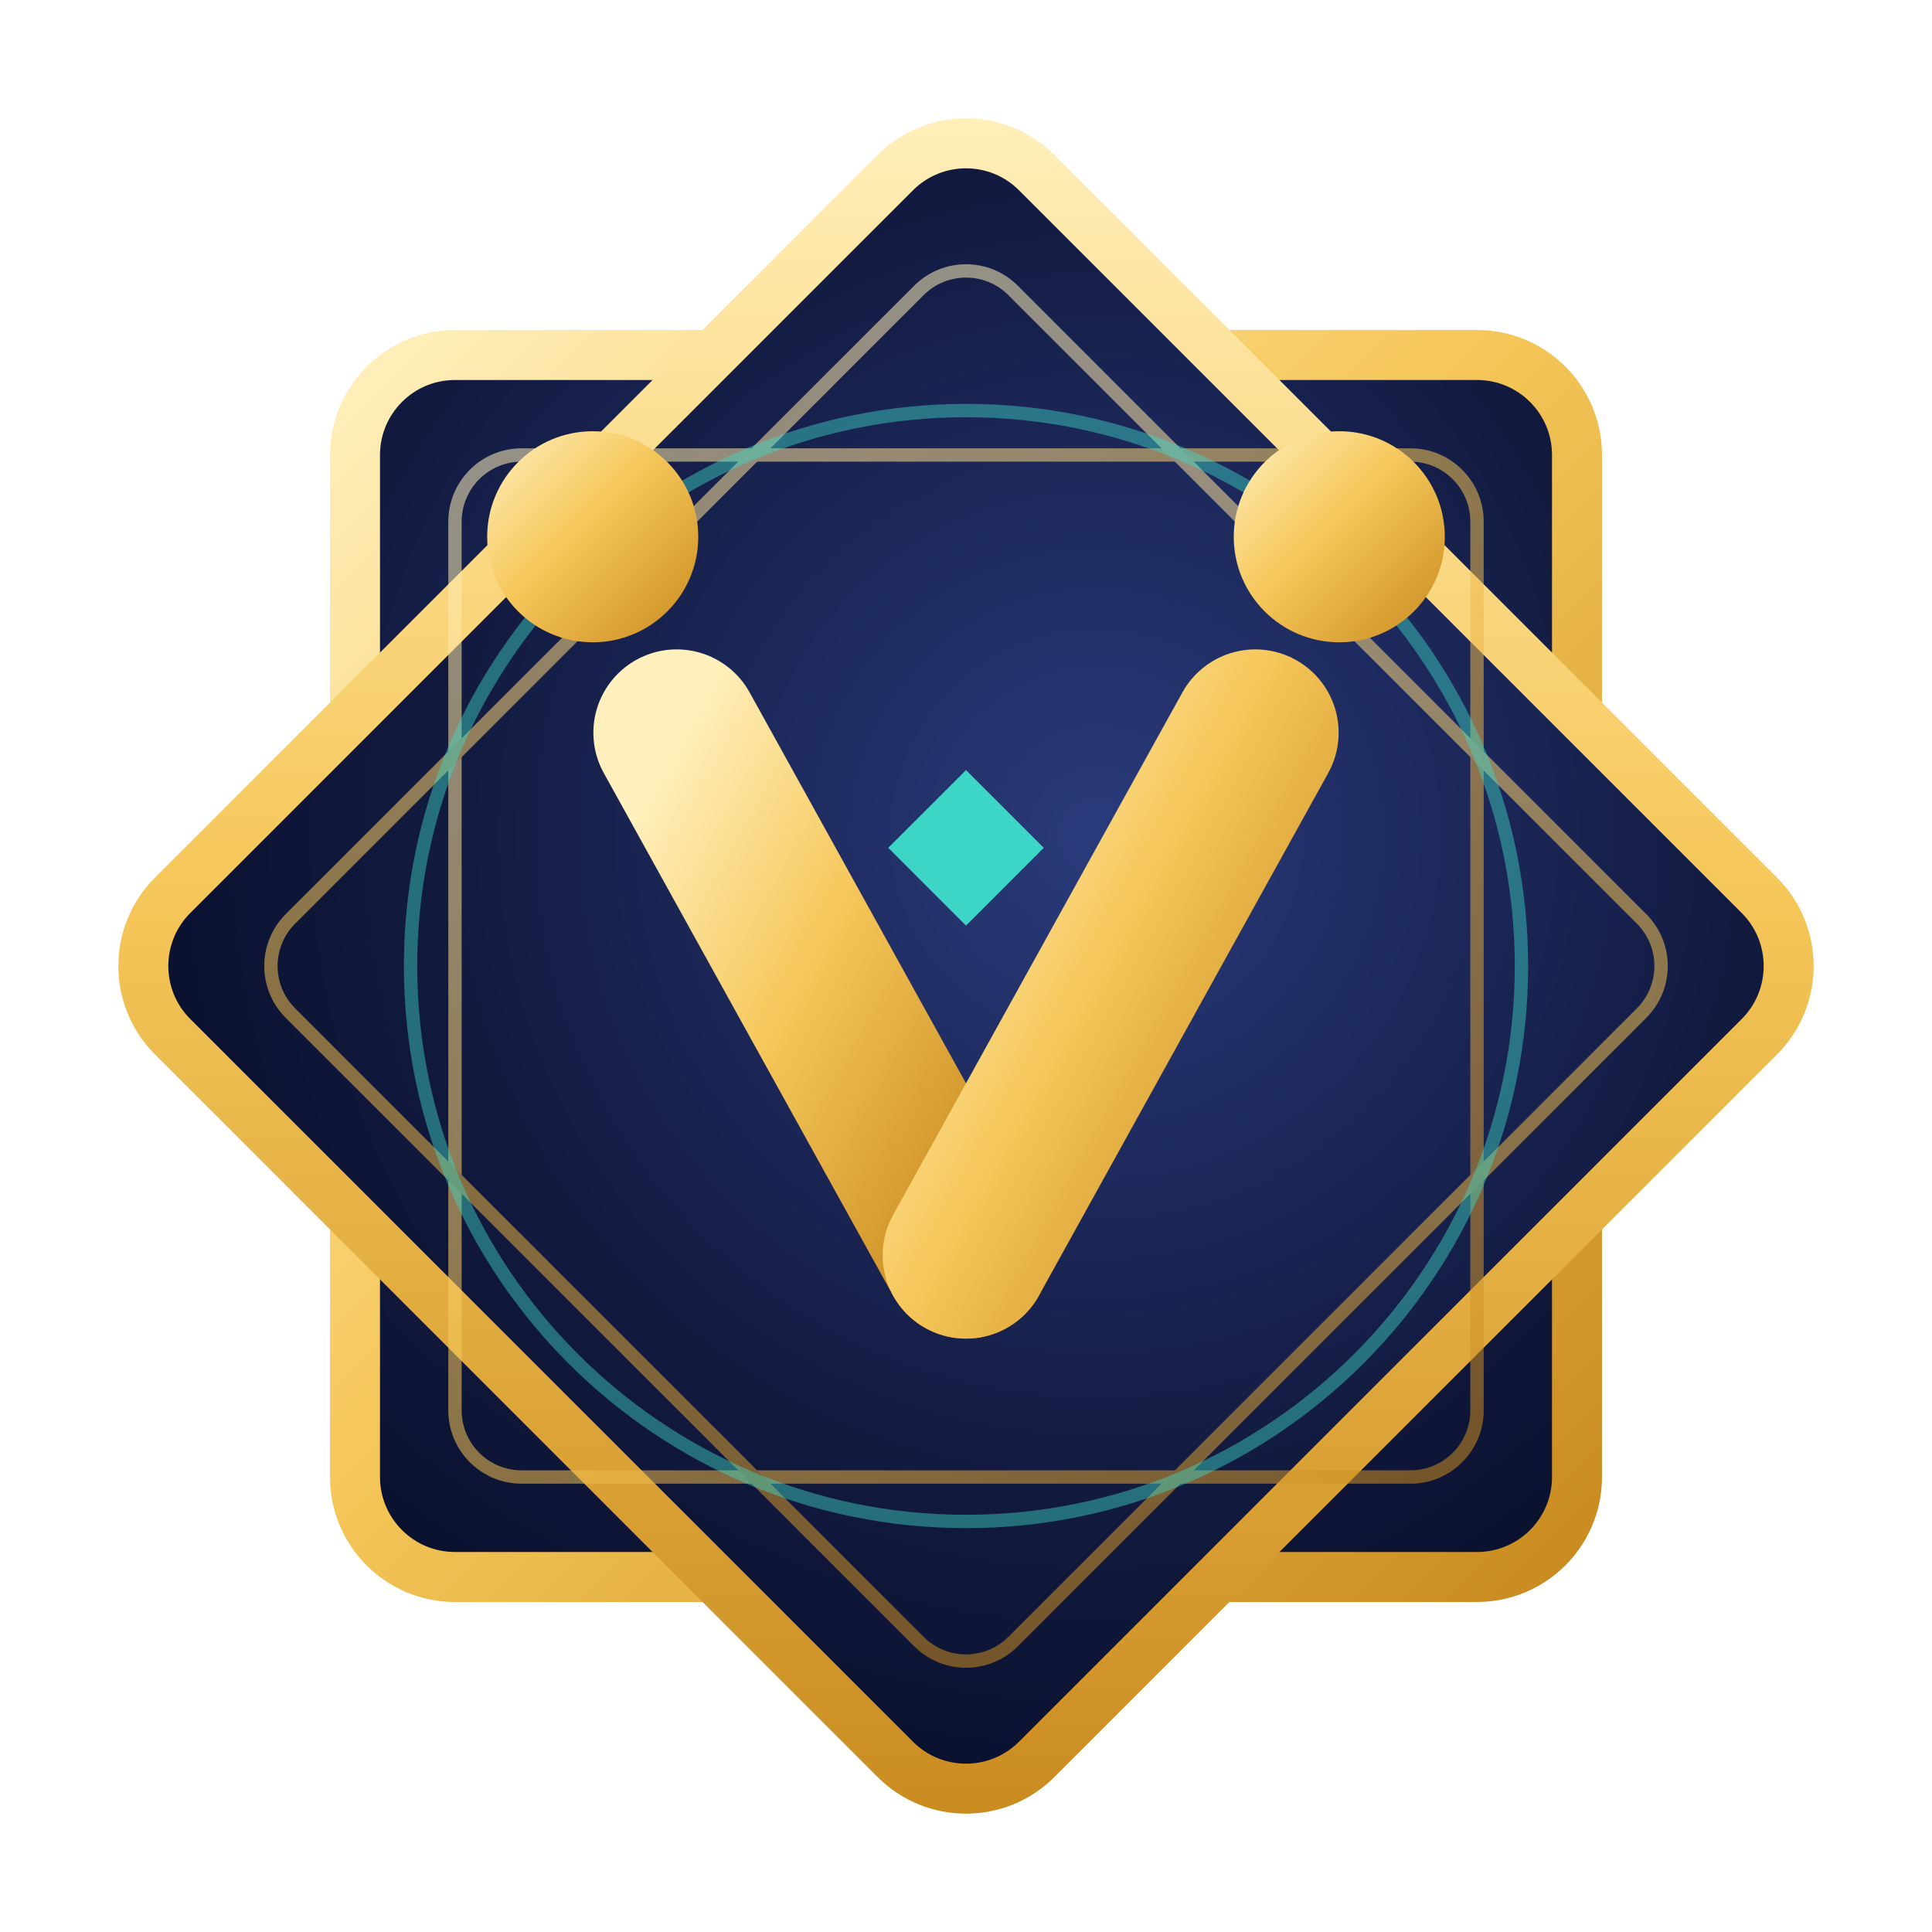
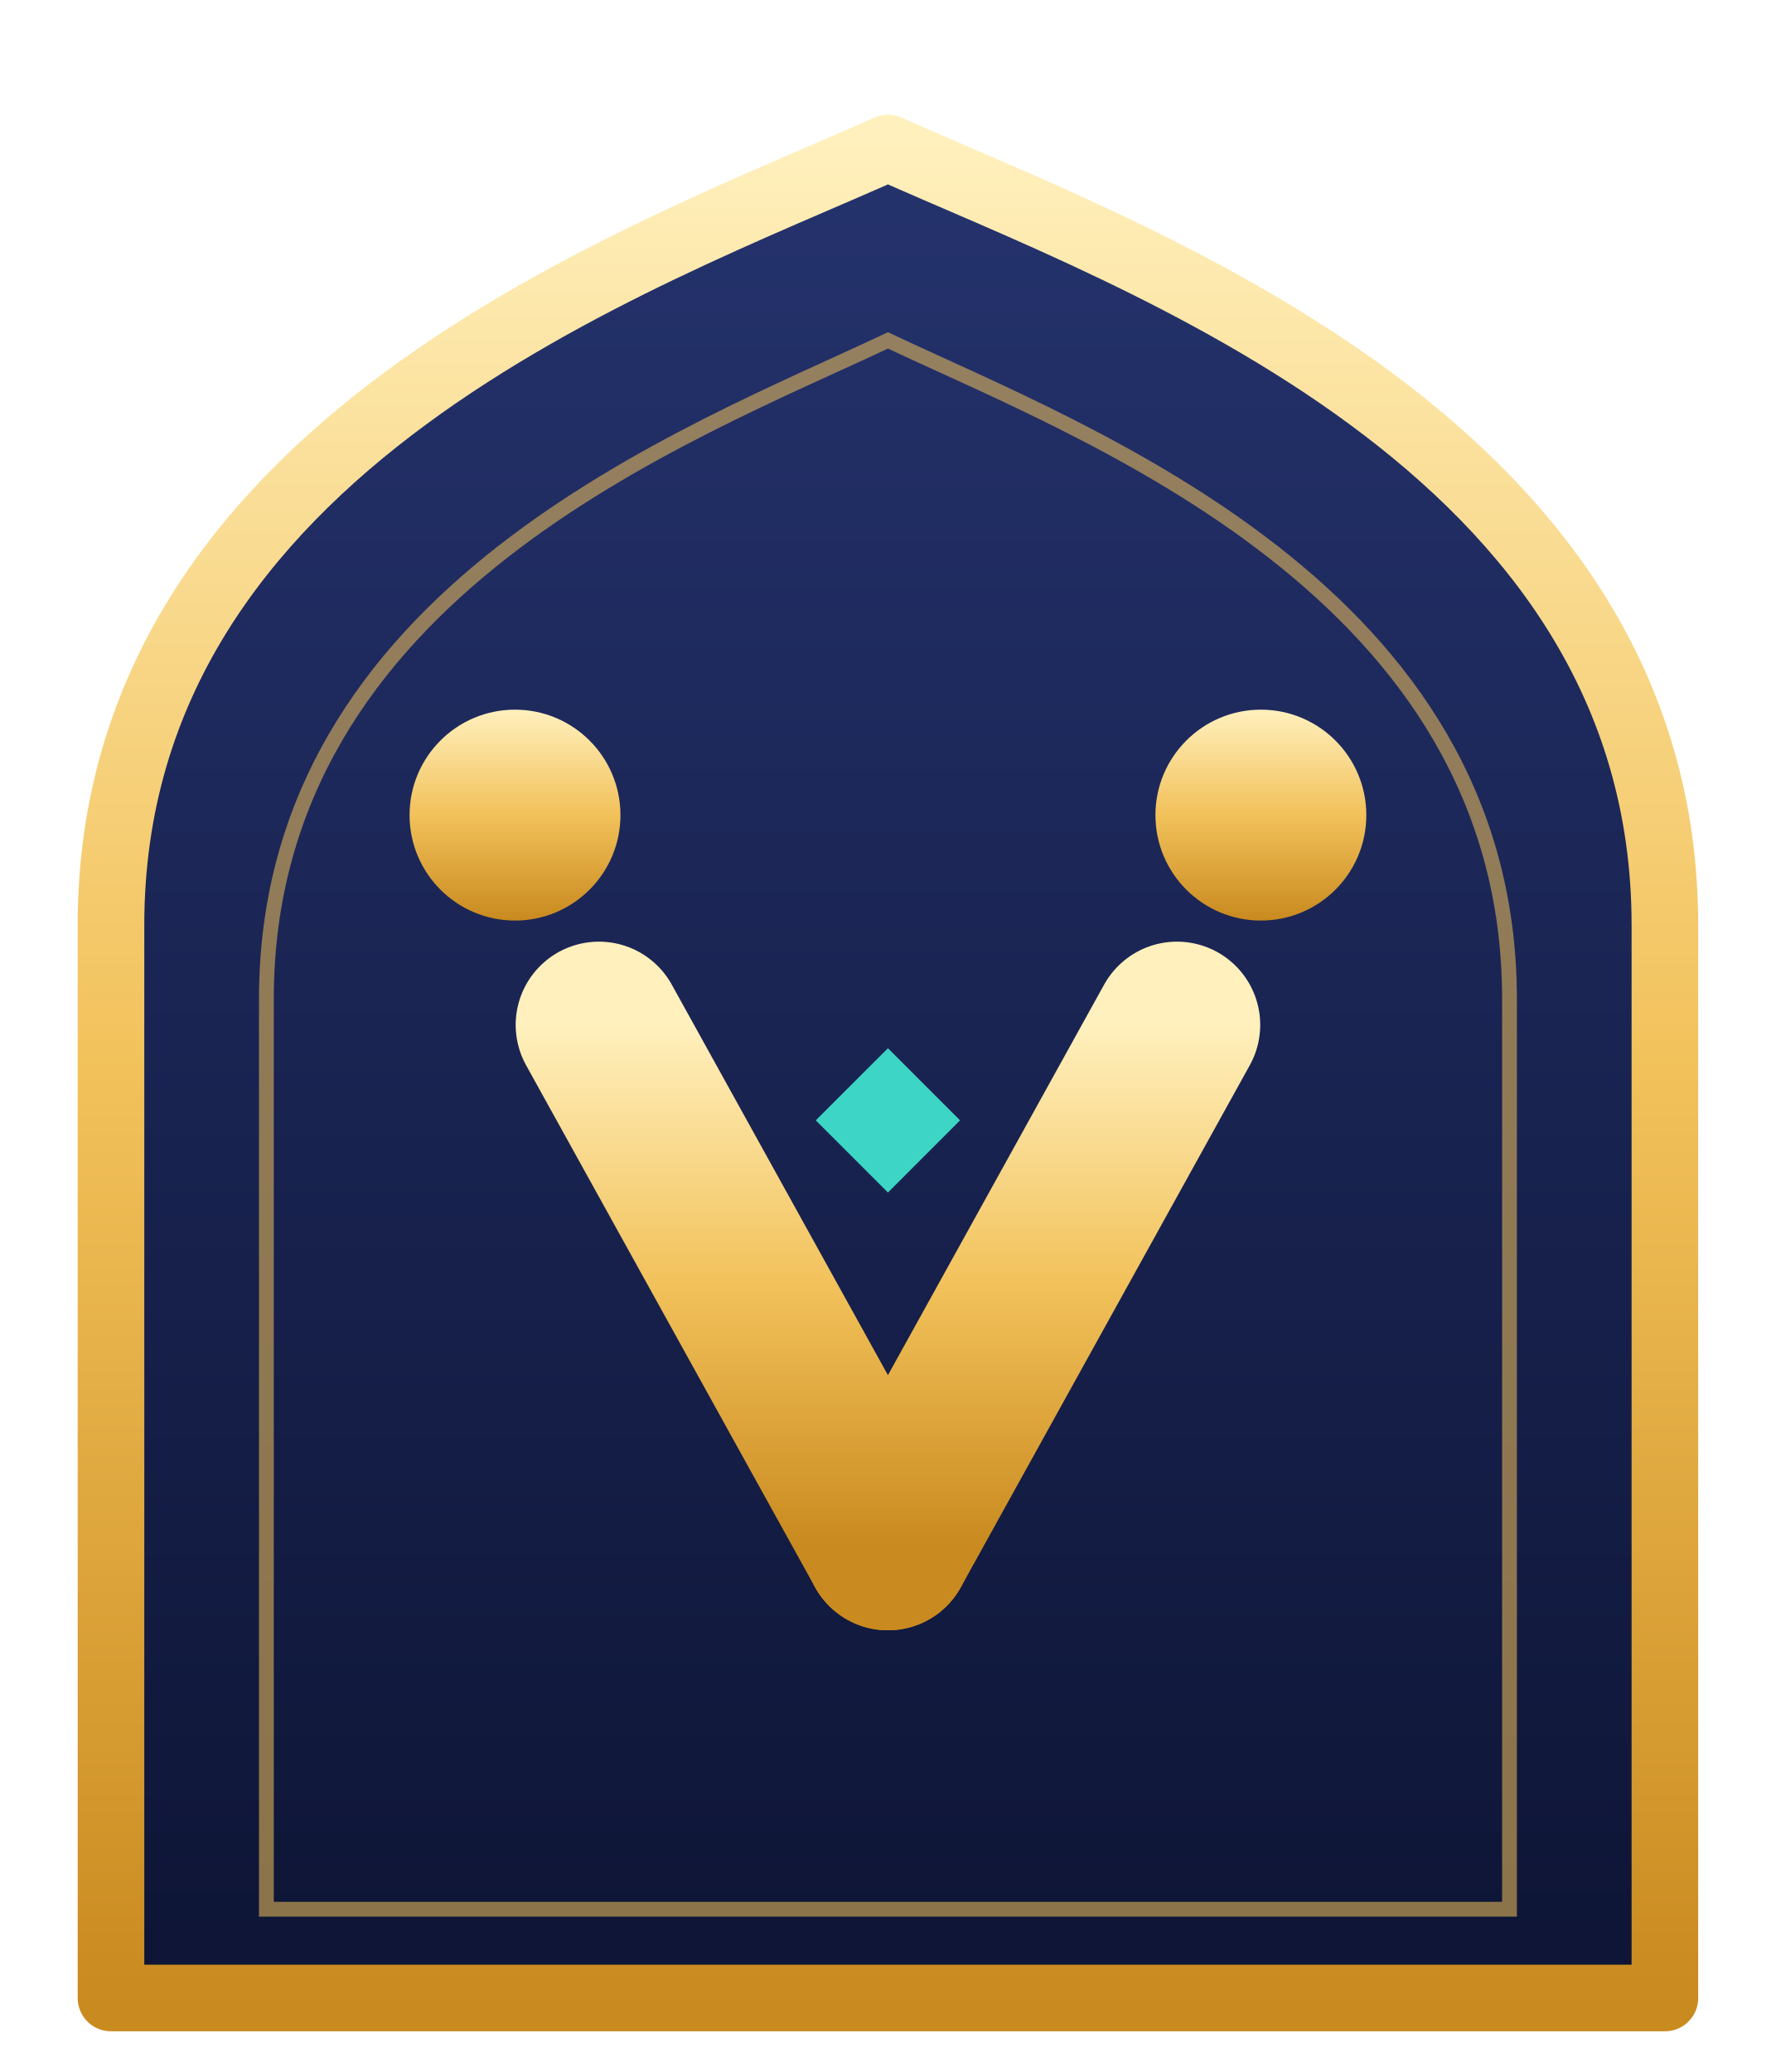
- <svg xmlns="http://www.w3.org/2000/svg" viewBox="0 0 240 240" role="img" aria-label="شعار لعبة التكاتف">
+ <svg xmlns="http://www.w3.org/2000/svg" viewBox="0 0 240 280" role="img" aria-label="شعار">
  <defs>
-     <linearGradient id="e-gold" x1="0" y1="0" x2="1" y2="1">
+     <linearGradient id="a-gold" x1="0" y1="0" x2="0" y2="1">
      <stop offset="0" stop-color="#fff0bd" />
-       <stop offset=".45" stop-color="#f6c75a" />
+       <stop offset=".5" stop-color="#f2c15a" />
      <stop offset="1" stop-color="#c98a1f" />
    </linearGradient>
-     <radialGradient id="e-navy" cx=".5" cy=".35" r=".75">
-       <stop offset="0" stop-color="#2a3b7c" />
-       <stop offset=".7" stop-color="#121a40" />
-       <stop offset="1" stop-color="#0b1230" />
-     </radialGradient>
+     <linearGradient id="a-in" x1="0" y1="0" x2="0" y2="1">
+       <stop offset="0" stop-color="#25336e" />
+       <stop offset="1" stop-color="#0d1434" />
+     </linearGradient>
  </defs>
-   <g>
-     <g fill="url(#e-navy)" stroke="url(#e-gold)" stroke-width="6.21" stroke-linejoin="round">
-       <rect x="44.10" y="44.10" width="151.80" height="151.80" rx="12.42" transform="rotate(0 120 120)" />
-       <rect x="44.10" y="44.10" width="151.80" height="151.80" rx="12.42" transform="rotate(45 120 120)" />
+   <g transform="translate(-140.0 2)">
+     <path d="M155.0 268.0 V123.0 C155.0 58.0 226.4 33.0 260.0 18.0 C293.6 33.0 365.0 58.0 365.0 123.0 V268.0 Z" fill="url(#a-in)" stroke="url(#a-gold)" stroke-width="9" stroke-linejoin="round" />
+     <path d="M176.0 256.0 V133.0 C176.0 77.9 233.1 56.7 260.0 44.0 C286.9 56.7 344.0 77.9 344.0 133.0 V256.0 Z" fill="none" stroke="#f2c15a" stroke-width="2" opacity=".55" />
+     <g stroke="url(#a-gold)" stroke-width="22.50" stroke-linecap="round" fill="none">
+       <path d="M220.94 136.50 L260.00 207.06" />
+       <path d="M299.06 136.50 L260.00 207.06" />
    </g>
-     <g fill="none" stroke="url(#e-gold)" stroke-width="1.66" opacity=".55">
-       <rect x="56.52" y="56.52" width="126.96" height="126.96" rx="8.28" />
-       <rect x="56.52" y="56.52" width="126.96" height="126.96" rx="8.28" transform="rotate(45 120 120)" />
-     </g>
-     <circle cx="120" cy="120" r="69.00" fill="none" stroke="#3dd6c6" stroke-width="1.66" opacity=".45" />
-     <g stroke="url(#e-gold)" stroke-width="20.70" stroke-linecap="round" fill="none">
-       <path d="M84.06 91.02 L120.00 155.94" />
-       <path d="M155.94 91.02 L120.00 155.94" />
-     </g>
-     <circle cx="73.63" cy="66.68" r="13.11" fill="url(#e-gold)" />
-     <circle cx="166.37" cy="66.68" r="13.11" fill="url(#e-gold)" />
-     <path d="M120 95.66 l9.66 9.66 l-9.66 9.66 l-9.66 -9.66z" fill="#3dd6c6" />
+     <circle cx="209.60" cy="108.15" r="14.25" fill="url(#a-gold)" />
+     <circle cx="310.40" cy="108.15" r="14.25" fill="url(#a-gold)" />
+     <path d="M260.0 139.65 l9.75 9.75 l-9.75 9.75 l-9.75 -9.75z" fill="#3dd6c6" />
  </g>
</svg>
